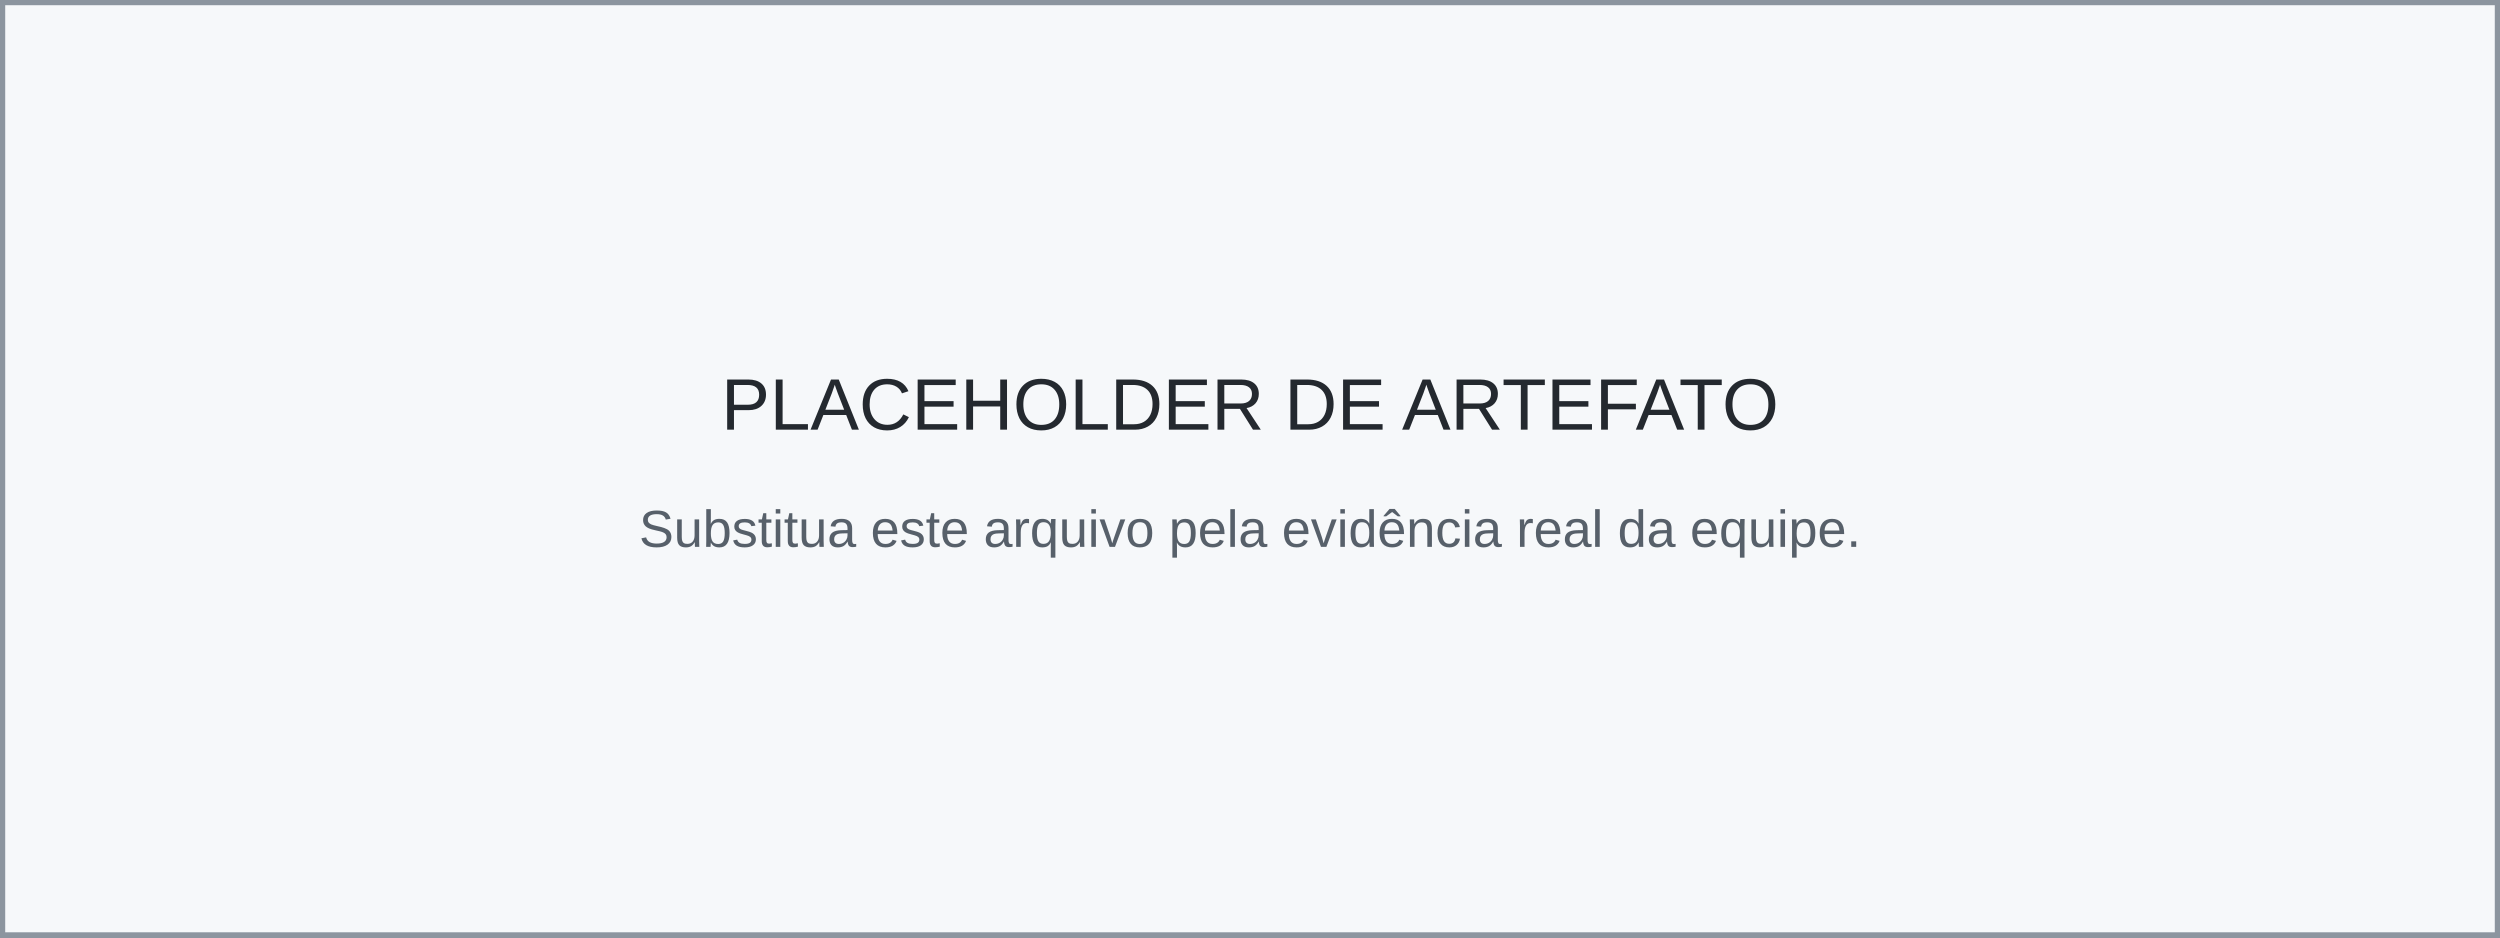
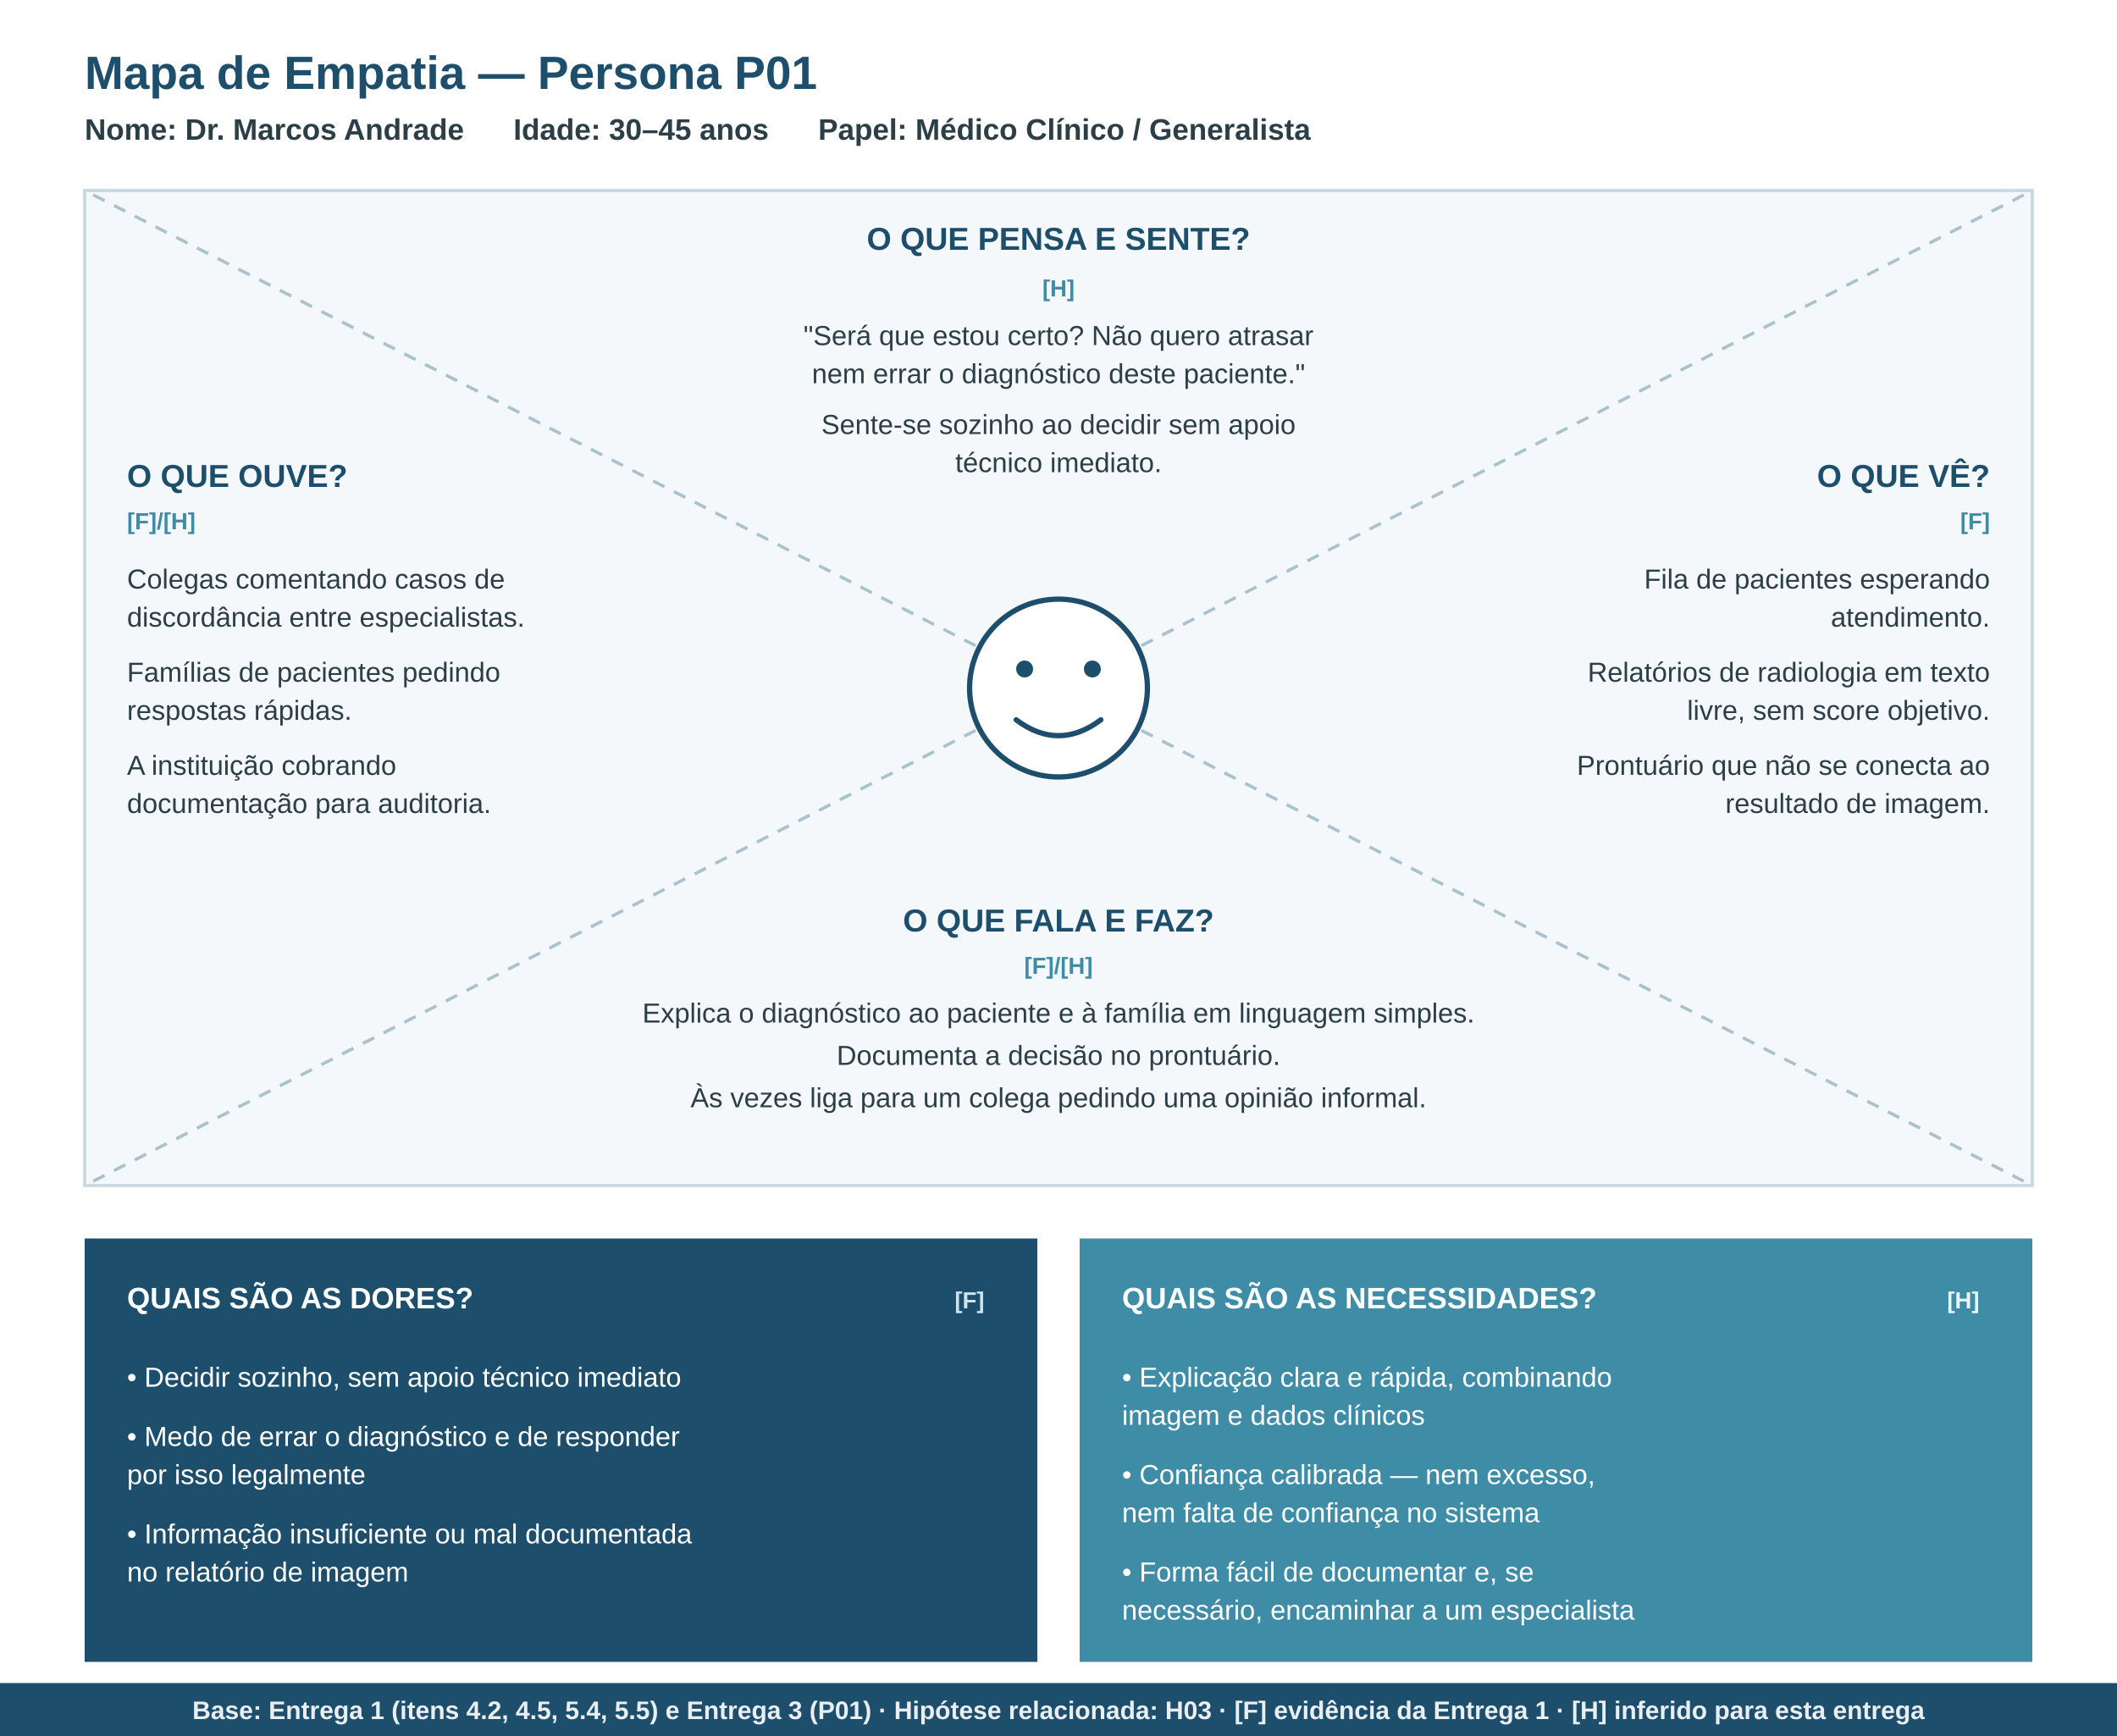
- <svg xmlns="http://www.w3.org/2000/svg" width="960" height="360" viewBox="0 0 960 360">
-   <rect width="100%" height="100%" fill="#f6f8fa" stroke="#8c959f" stroke-width="4" />
-   <text x="480" y="165" text-anchor="middle" font-family="Arial, sans-serif" font-size="28" fill="#24292f">PLACEHOLDER DE ARTEFATO</text>
-   <text x="480" y="210" text-anchor="middle" font-family="Arial, sans-serif" font-size="20" fill="#57606a">Substitua este arquivo pela evidência real da equipe.</text>
+ <svg xmlns="http://www.w3.org/2000/svg" viewBox="0 0 1000 820">
+   <defs>
+     <style>
+       .h1 { font: 700 22px 'Segoe UI', Arial, sans-serif; fill: #1d4e6b; }
+       .h2 { font: 600 14px 'Segoe UI', Arial, sans-serif; fill: #2c3e46; }
+       .qlabel { font: 700 15px 'Segoe UI', Arial, sans-serif; fill: #1d4e6b; }
+       .body { font: 400 13px 'Segoe UI', Arial, sans-serif; fill: #2c3e46; }
+       .tag { font: 700 11px 'Segoe UI', Arial, sans-serif; fill: #3f8ca6; }
+       .boxlabel { font: 700 14px 'Segoe UI', Arial, sans-serif; fill: #ffffff; }
+       .footer { font: 600 12px 'Segoe UI', Arial, sans-serif; fill: #ffffff; opacity: 0.9; }
+     </style>
+   </defs>
+   <rect width="1000" height="820" fill="#ffffff" />
+   <text x="40" y="42" class="h1">Mapa de Empatia — Persona P01</text>
+   <text x="40" y="66" class="h2">Nome: Dr. Marcos Andrade      Idade: 30–45 anos      Papel: Médico Clínico / Generalista</text>
+   <rect x="40" y="90" width="920" height="470" fill="#f4f8fa" stroke="#c7d9df" stroke-width="1.5" />
+   <g stroke="#a9c2cc" stroke-width="1.5" stroke-dasharray="6,5">
+     <line x1="500" y1="325" x2="40" y2="90" />
+     <line x1="500" y1="325" x2="960" y2="90" />
+     <line x1="500" y1="325" x2="40" y2="560" />
+     <line x1="500" y1="325" x2="960" y2="560" />
+   </g>
+   <circle cx="500" cy="325" r="42" fill="#ffffff" stroke="#1d4e6b" stroke-width="2.5" />
+   <circle cx="484" cy="316" r="4" fill="#1d4e6b" />
+   <circle cx="516" cy="316" r="4" fill="#1d4e6b" />
+   <path d="M480 340 Q500 355 520 340" fill="none" stroke="#1d4e6b" stroke-width="2.5" stroke-linecap="round" />
+   <text x="500" y="118" text-anchor="middle" class="qlabel">O QUE PENSA E SENTE?</text>
+   <text x="500" y="140" text-anchor="middle" class="tag">[H]</text>
+   <text x="500" y="163" text-anchor="middle" class="body">"Será que estou certo? Não quero atrasar</text>
+   <text x="500" y="181" text-anchor="middle" class="body">nem errar o diagnóstico deste paciente."</text>
+   <text x="500" y="205" text-anchor="middle" class="body">Sente-se sozinho ao decidir sem apoio</text>
+   <text x="500" y="223" text-anchor="middle" class="body">técnico imediato.</text>
+   <text x="60" y="230" class="qlabel">O QUE OUVE?</text>
+   <text x="60" y="250" class="tag">[F]/[H]</text>
+   <text x="60" y="278" class="body">Colegas comentando casos de</text>
+   <text x="60" y="296" class="body">discordância entre especialistas.</text>
+   <text x="60" y="322" class="body">Famílias de pacientes pedindo</text>
+   <text x="60" y="340" class="body">respostas rápidas.</text>
+   <text x="60" y="366" class="body">A instituição cobrando</text>
+   <text x="60" y="384" class="body">documentação para auditoria.</text>
+   <text x="940" y="230" text-anchor="end" class="qlabel">O QUE VÊ?</text>
+   <text x="940" y="250" text-anchor="end" class="tag">[F]</text>
+   <text x="940" y="278" text-anchor="end" class="body">Fila de pacientes esperando</text>
+   <text x="940" y="296" text-anchor="end" class="body">atendimento.</text>
+   <text x="940" y="322" text-anchor="end" class="body">Relatórios de radiologia em texto</text>
+   <text x="940" y="340" text-anchor="end" class="body">livre, sem score objetivo.</text>
+   <text x="940" y="366" text-anchor="end" class="body">Prontuário que não se conecta ao</text>
+   <text x="940" y="384" text-anchor="end" class="body">resultado de imagem.</text>
+   <text x="500" y="440" text-anchor="middle" class="qlabel">O QUE FALA E FAZ?</text>
+   <text x="500" y="460" text-anchor="middle" class="tag">[F]/[H]</text>
+   <text x="500" y="483" text-anchor="middle" class="body">Explica o diagnóstico ao paciente e à família em linguagem simples.</text>
+   <text x="500" y="503" text-anchor="middle" class="body">Documenta a decisão no prontuário.</text>
+   <text x="500" y="523" text-anchor="middle" class="body">Às vezes liga para um colega pedindo uma opinião informal.</text>
+   <rect x="40" y="585" width="450" height="200" fill="#1d4e6b" />
+   <text x="60" y="618" class="boxlabel">QUAIS SÃO AS DORES?</text>
+   <text x="465" y="618" text-anchor="end" class="tag" fill="#cfe3ec" style="fill:#cfe3ec">[F]</text>
+   <text x="60" y="655" class="body" fill="#ffffff" style="fill:#ffffff">• Decidir sozinho, sem apoio técnico imediato</text>
+   <text x="60" y="683" class="body" fill="#ffffff" style="fill:#ffffff">• Medo de errar o diagnóstico e de responder</text>
+   <text x="60" y="701" class="body" fill="#ffffff" style="fill:#ffffff">  por isso legalmente</text>
+   <text x="60" y="729" class="body" fill="#ffffff" style="fill:#ffffff">• Informação insuficiente ou mal documentada</text>
+   <text x="60" y="747" class="body" fill="#ffffff" style="fill:#ffffff">  no relatório de imagem</text>
+   <rect x="510" y="585" width="450" height="200" fill="#3f8ca6" />
+   <text x="530" y="618" class="boxlabel">QUAIS SÃO AS NECESSIDADES?</text>
+   <text x="935" y="618" text-anchor="end" class="tag" style="fill:#eaf6f9">[H]</text>
+   <text x="530" y="655" class="body" fill="#ffffff" style="fill:#ffffff">• Explicação clara e rápida, combinando</text>
+   <text x="530" y="673" class="body" fill="#ffffff" style="fill:#ffffff">  imagem e dados clínicos</text>
+   <text x="530" y="701" class="body" fill="#ffffff" style="fill:#ffffff">• Confiança calibrada — nem excesso,</text>
+   <text x="530" y="719" class="body" fill="#ffffff" style="fill:#ffffff">  nem falta de confiança no sistema</text>
+   <text x="530" y="747" class="body" fill="#ffffff" style="fill:#ffffff">• Forma fácil de documentar e, se</text>
+   <text x="530" y="765" class="body" fill="#ffffff" style="fill:#ffffff">  necessário, encaminhar a um especialista</text>
+   <rect x="0" y="795" width="1000" height="25" fill="#1d4e6b" />
+   <text x="500" y="812" text-anchor="middle" class="footer">Base: Entrega 1 (itens 4.2, 4.5, 5.4, 5.5) e Entrega 3 (P01) · Hipótese relacionada: H03 · [F] evidência da Entrega 1 · [H] inferido para esta entrega</text>
</svg>
